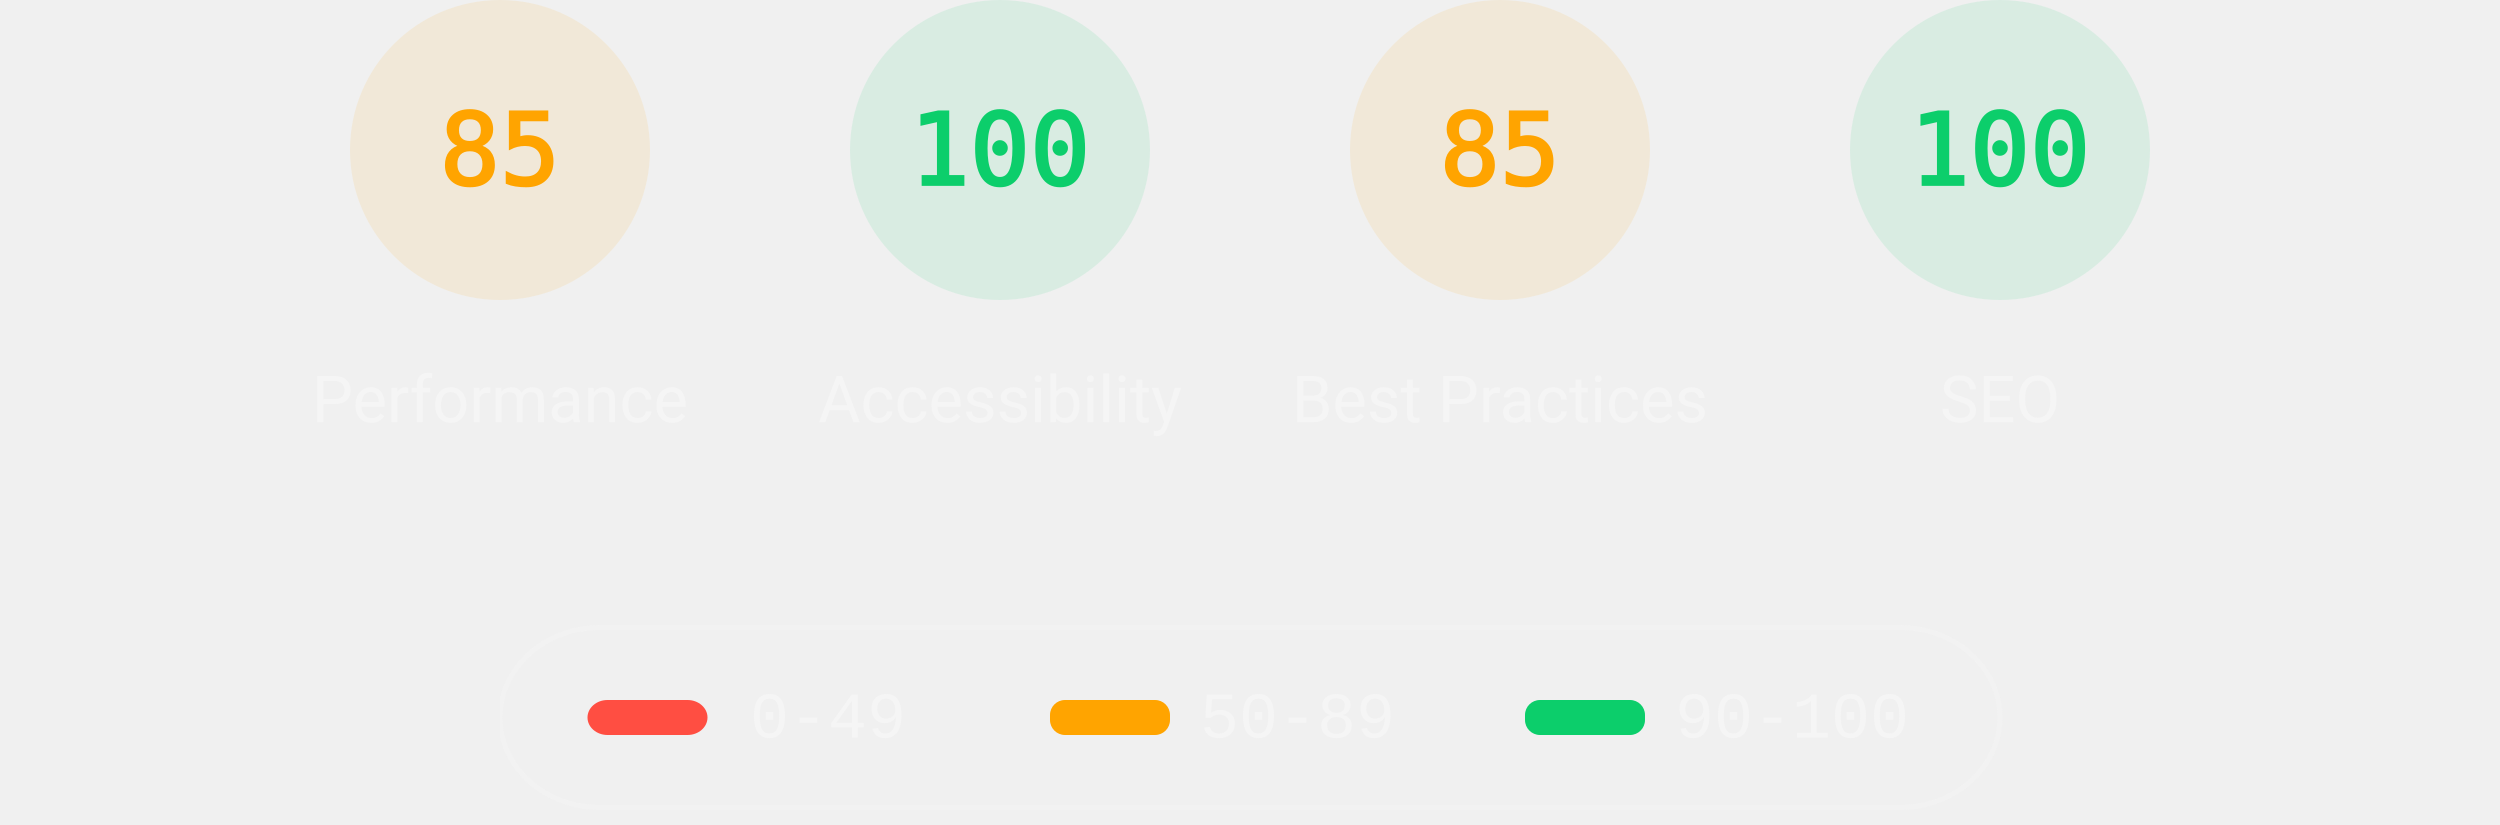
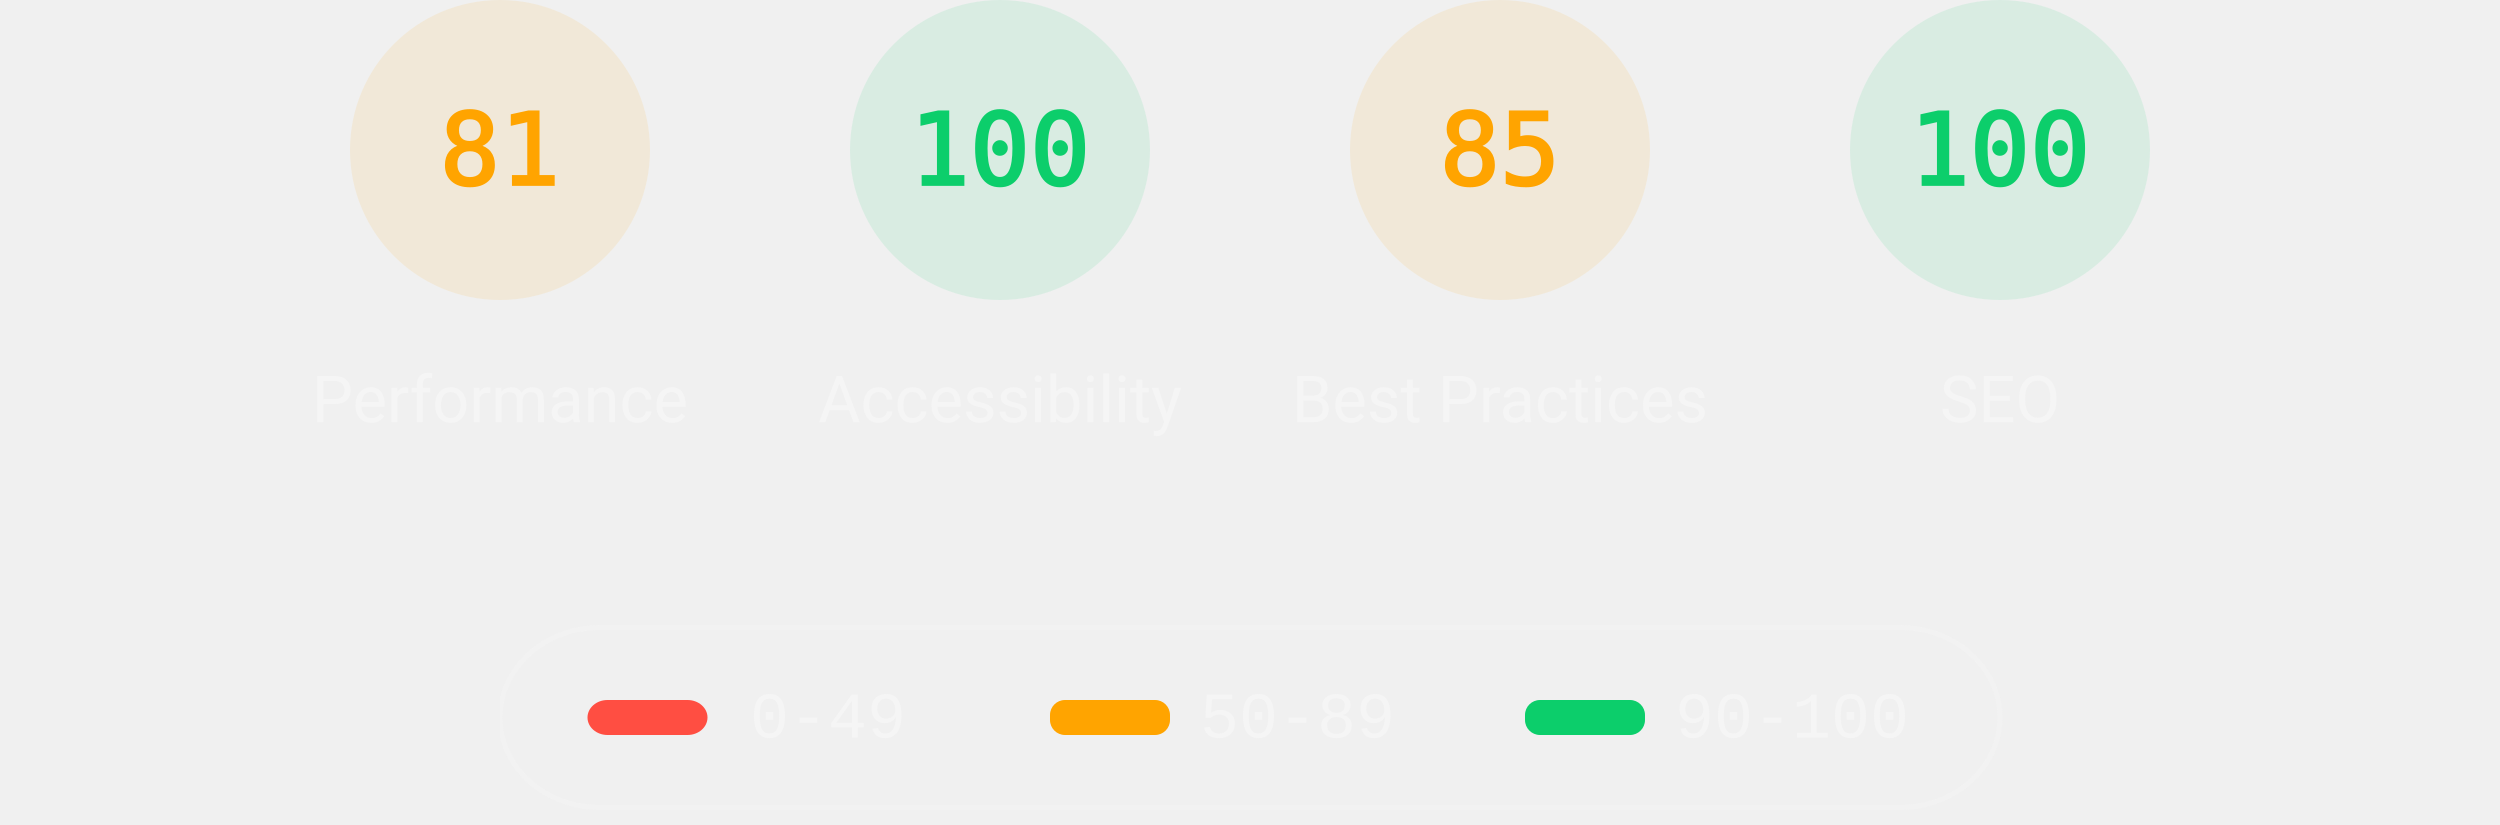
<svg xmlns="http://www.w3.org/2000/svg" class="theme--dark" fill="none" width="1000" height="330">
  <style>
			.gauge-base {
				opacity: 0.1
			}

			.gauge-arc {
				fill: none;
				animation-delay: 250ms;
				stroke-linecap: round;
				transform: rotate(-90deg);
				transform-origin: 100px 60px;
				animation: load-gauge 1s ease forwards
			}

			.guage-text {
				font-size: 40px;
				font-family: monospace;
				text-align: center
			}

			.guage-red {
				color: #ff4e42;
				fill: #ff4e42;
				stroke: #ff4e42
			}
			.guage-orange {
				color: #ffa400;
				fill: #ffa400;
				stroke: #ffa400
			}
			.guage-green {
				color: #0cce6b;
				fill: #0cce6b;
				stroke: #0cce6b
			}
			.theme--agnostic .guage-undefined {
				color: #5c5c5c;
				fill: #5c5c5c;
				stroke: #5c5c5c
			}
			.theme--light .guage-undefined {
				color: #1e1e1e;
				fill: #1e1e1e;
				stroke: #1e1e1e
			}
			.theme--dark .guage-undefined {
				color: #f5f5f5;
				fill: #f5f5f5;
				stroke: #f5f5f5
			}

			.guage-title {
				stroke: none;
				font-size: 26px;
				line-height: 26px;
				font-family: Roboto, Halvetica, Arial, sans-serif
			}
			.metric.guage-title {
				font-family: 'Courier New', Courier, monospace
			}
			.theme--agnostic .guage-title {
				color: #737373;
				fill: #737373
			}
			.theme--light .guage-title {
				color: #212121;
				fill: #212121
			}
			.theme--dark .guage-title {
				color: #f5f5f5;
				fill: #f5f5f5
			}

			@keyframes load-gauge {
				from {
					stroke-dasharray: 0 352.858
				}
			}
			.lh-gauge--pwa__disc {
				fill: #e0e0e0
			}
			.lh-gauge--pwa__logo {
				position: relative;
				fill: #b0b0b0
			}
			.lh-gauge--pwa__invisible {
				display: none
			}
			.lh-gauge--pwa__visible {
				display: inline
			}
			.guage-invisible {
				display: none
			}
			.lh-gauge--pwa__logo--primary-color {
				fill: #304ffe
			}
			.theme--agnostic .lh-gauge--pwa__logo--secondary-color {
				fill: #787878
			}
			.theme--light .lh-gauge--pwa__logo--secondary-color {
				fill: #3d3d3d
			}
			.theme--dark .lh-gauge--pwa__logo--secondary-color {
				fill: #d8b6b6
			}
			.theme--light #svg_2 {
				stroke: #00000022
			}
			.theme--agnostic #svg_2 {
				stroke: #616161
			}
			.theme--light #svg_2 {
				stroke: #00000022
			}
			.theme--dark #svg_2 {
				stroke: #f5f5f566
			}
		</style>
  <svg class="guage-div guage-perf guage-orange" viewBox="0 0 200 200" width="200" height="200" x="100" y="0">
    <circle class="gauge-base" r="56" cx="100" cy="60" stroke-width="8" />
-     <circle class="gauge-arc guage-arc-1" r="56" cx="100" cy="60" stroke-width="8" style="stroke-dasharray: 299.079, 351.858;" />
-     <text class="guage-text" x="100px" y="60px" alignment-baseline="central" dominant-baseline="central" text-anchor="middle">85</text>
+     <circle class="gauge-arc guage-arc-1" r="56" cx="100" cy="60" stroke-width="8" style="stroke-dasharray: 285.005, 351.858;" />
+     <text class="guage-text" x="100px" y="60px" alignment-baseline="central" dominant-baseline="central" text-anchor="middle">81</text>
    <text class="guage-title" x="100px" y="160px" alignment-baseline="central" dominant-baseline="central" text-anchor="middle">Performance</text>
  </svg>
  <svg class="guage-div guage-acc guage-green" viewBox="0 0 200 200" width="200" height="200" x="300" y="0">
    <circle class="gauge-base" r="56" cx="100" cy="60" stroke-width="8" />
    <circle class="gauge-arc guage-arc-2" r="56" cx="100" cy="60" stroke-width="8" style="stroke-dasharray: 351.858, 351.858;" />
    <text class="guage-text" x="100px" y="60px" alignment-baseline="central" dominant-baseline="central" text-anchor="middle">100</text>
    <text class="guage-title" x="100px" y="160px" alignment-baseline="central" dominant-baseline="central" text-anchor="middle">Accessibility</text>
  </svg>
  <svg class="guage-div guage-best guage-orange" viewBox="0 0 200 200" width="200" height="200" x="500" y="0">
    <circle class="gauge-base" r="56" cx="100" cy="60" stroke-width="8" />
    <circle class="gauge-arc guage-arc-3" r="56" cx="100" cy="60" stroke-width="8" style="stroke-dasharray: 299.079, 351.858;" />
    <text class="guage-text" x="100px" y="60px" alignment-baseline="central" dominant-baseline="central" text-anchor="middle">85</text>
    <text class="guage-title" x="100px" y="160px" alignment-baseline="central" dominant-baseline="central" text-anchor="middle">Best Practices</text>
  </svg>
  <svg class="guage-div guage-seo guage-green" viewBox="0 0 200 200" width="200" height="200" x="700" y="0">
    <circle class="gauge-base" r="56" cx="100" cy="60" stroke-width="8" />
    <circle class="gauge-arc guage-arc-4" r="56" cx="100" cy="60" stroke-width="8" style="stroke-dasharray: 351.858, 351.858;" />
    <text class="guage-text" x="100px" y="60px" alignment-baseline="central" dominant-baseline="central" text-anchor="middle">100</text>
    <text class="guage-title" x="100px" y="160px" alignment-baseline="central" dominant-baseline="central" text-anchor="middle">SEO</text>
  </svg>
  <svg class="guage-div guage-pwa guage-invisible" viewBox="0 0 200 200" width="200" height="200" x="900" y="0">
    <svg viewBox="0 0 60 60" width="112" height="112" x="44" y="4">
      <defs>
        <linearGradient id="lh-gauge--pwa__check-circle__gradient-0" x1="50%" y1="0%" x2="50%" y2="100%">
          <stop stop-color="#00C852" offset="0%" />
          <stop stop-color="#009688" offset="100%" />
        </linearGradient>
        <linearGradient id="lh-gauge--pwa__installable__shadow-gradient-0" x1="76.056%" x2="24.111%" y1="82.995%" y2="24.735%">
          <stop stop-color="#A5D6A7" offset="0%" />
          <stop stop-color="#80CBC4" offset="100%" />
        </linearGradient>
        <linearGradient id="lh-gauge--pwa__fast-reliable__shadow-gradient-0" x1="76.056%" y1="82.995%" x2="25.678%" y2="26.493%">
          <stop stop-color="#64B5F6" offset="0%" />
          <stop stop-color="#2979FF" offset="100%" />
        </linearGradient>
        <g id="lh-gauge--pwa__fast-reliable-badge-0">
          <circle fill="#FFFFFF" cx="10" cy="10" r="10" />
          <path fill="#304FFE" d="M10 3.58l5.25 2.34v3.5c0 3.23-2.24 6.26-5.25 7-3.01-.74-5.25-3.77-5.25-7v-3.5L10 3.58zm-.47 10.74l2.76-4.83.03-.07c.04-.08 0-.24-.22-.24h-1.64l.47-3.26h-.47l-2.7 4.77c-.02.01.05-.1-.04.05-.09.16-.1.31.18.31h1.63l-.47 3.27h.47z" />
        </g>
        <g id="lh-gauge--pwa__installable-badge-0">
          <circle fill="#FFFFFF" cx="10" cy="10" r="10" />
          <path fill="#009688" d="M10 4.167A5.835 5.835 0 0 0 4.167 10 5.835 5.835 0 0 0 10 15.833 5.835 5.835 0 0 0 15.833 10 5.835 5.835 0 0 0 10 4.167zm2.917 6.416h-2.334v2.334H9.417v-2.334H7.083V9.417h2.334V7.083h1.166v2.334h2.334v1.166z" />
        </g>
      </defs>
      <g stroke="none" fill-rule="nonzero">
        <circle class="lh-gauge--pwa__disc" cx="30" cy="30" r="30" />
        <g class="lh-gauge--pwa__logo">
          <path d="M35.66 19.39l.7-1.75h2L37.4 15 38.6 12l3.4 9h-2.51l-.58-1.61z" />
          <path d="M33.52 21l3.65-9h-2.42l-2.5 5.82L30.5 12h-1.86l-1.9 5.82-1.35-2.65-1.21 3.72L25.4 21h2.38l1.72-5.2 1.64 5.2z" />
          <path fill-rule="nonzero" d="M20.3 17.91h1.48c.45 0 .85-.05 1.2-.15l.39-1.18 1.07-3.3a2.64 2.64 0 0 0-.28-.37c-.55-.6-1.36-.91-2.42-.91H18v9h2.3V17.9zm1.96-3.84c.22.22.33.5.33.87 0 .36-.1.65-.29.87-.2.23-.59.35-1.15.35h-.86v-2.41h.87c.52 0 .89.1 1.1.32z" />
        </g>
        <rect class="lh-gauge--pwa__component lh-gauge--pwa__na-line lh-gauge--pwa__invisible" fill="#FFFFFF" x="20" y="32" width="20" height="4" rx="2" />
        <g class="lh-gauge--pwa__component lh-gauge--pwa__fast-reliable-badge lh-gauge--pwa__invisible" transform="translate(20, 29)">
          <path fill="url(#lh-gauge--pwa__fast-reliable__shadow-gradient-0)" d="M33.63 19.49A30 30 0 0 1 16.2 30.36L3 17.14 17.14 3l16.49 16.49z" />
          <use href="#lh-gauge--pwa__fast-reliable-badge-0" />
        </g>
        <g class="lh-gauge--pwa__component lh-gauge--pwa__installable-badge lh-gauge--pwa__invisible" transform="translate(20, 29)">
          <path fill="url(#lh-gauge--pwa__installable__shadow-gradient-0)" d="M33.629 19.487c-4.272 5.453-10.391 9.39-17.415 10.869L3 17.142 17.142 3 33.63 19.487z" />
          <use href="#lh-gauge--pwa__installable-badge-0" />
        </g>
        <g class="lh-gauge--pwa__component lh-gauge--pwa__fast-reliable-installable-badges lh-gauge--pwa__invisible">
          <g transform="translate(8, 29)">
            <path fill="url(#lh-gauge--pwa__fast-reliable__shadow-gradient-0)" d="M16.321 30.463L3 17.143 17.142 3l22.365 22.365A29.864 29.864 0 0 1 22 31c-1.942 0-3.84-.184-5.679-.537z" />
            <use href="#lh-gauge--pwa__fast-reliable-badge-0" />
          </g>
          <g transform="translate(32, 29)">
            <path fill="url(#lh-gauge--pwa__installable__shadow-gradient-0)" d="M25.982 11.84a30.107 30.107 0 0 1-13.08 15.203L3 17.143 17.142 3l8.84 8.84z" />
            <use href="#lh-gauge--pwa__installable-badge-0" />
          </g>
        </g>
        <g class="lh-gauge--pwa__component lh-gauge--pwa__check-circle lh-gauge--pwa__invisible" transform="translate(18, 28)">
          <circle fill="#FFFFFF" cx="12" cy="12" r="12" />
          <path fill="url(#lh-gauge--pwa__check-circle__gradient-0)" d="M12 2a10 10 0 1 0 0 20 10 10 0 0 0 0-20zm-2 15l-5-5 1.41-1.41L10 14.17l7.59-7.59L19 8l-9 9z" />
        </g>
      </g>
    </svg>
    <text class="guage-title" y="160px" alignment-baseline="central" dominant-baseline="central" text-anchor="middle">
      <tspan x="100px" dy="-6px">Progressive</tspan>
      <tspan x="100px" dy="30px">Web App</tspan>
    </text>
  </svg>
  <svg width="604" height="76" x="200" y="250">
    <g>
      <rect fill="none" id="canvas_background" height="80" width="604" y="-1" x="-1" />
      <g display="none" overflow="visible" y="0" x="0" height="100%" width="100%" id="canvasGrid">
        <rect fill="url(#gridpattern)" stroke-width="0" y="0" x="0" height="100%" width="100%" />
      </g>
    </g>
    <g>
      <rect fill-opacity="0" stroke-width="2" rx="40" id="svg_2" height="72" width="600" y="1" x="0" fill="#000000" />
      <rect stroke="#000" rx="8" id="svg_3" height="14" width="48" y="30" x="35" stroke-opacity="null" stroke-width="0" fill="#ff4e42" />
      <rect stroke="#000" rx="6" id="svg_4" height="14" width="48" y="30" x="220" stroke-opacity="null" stroke-width="0" fill="#ffa400" />
      <rect stroke="#000" rx="6" id="svg_5" height="14" width="48" y="30" x="410" stroke-opacity="null" stroke-width="0" fill="#0cce6b" />
      <text class="metric guage-title" xml:space="preserve" text-anchor="start" font-size="26" id="svg_6" y="45" x="100" stroke-opacity="null" stroke-width="0" stroke="#000">0-49</text>
      <text class="metric guage-title" xml:space="preserve" text-anchor="start" font-size="26" id="svg_7" y="45" x="280" stroke-opacity="null" stroke-width="0" stroke="#000">50-89</text>
      <text class="metric guage-title" xml:space="preserve" text-anchor="start" font-size="26" id="svg_8" y="45" x="470" stroke-opacity="null" stroke-width="0" stroke="#000">90-100</text>
    </g>
  </svg>
</svg>
